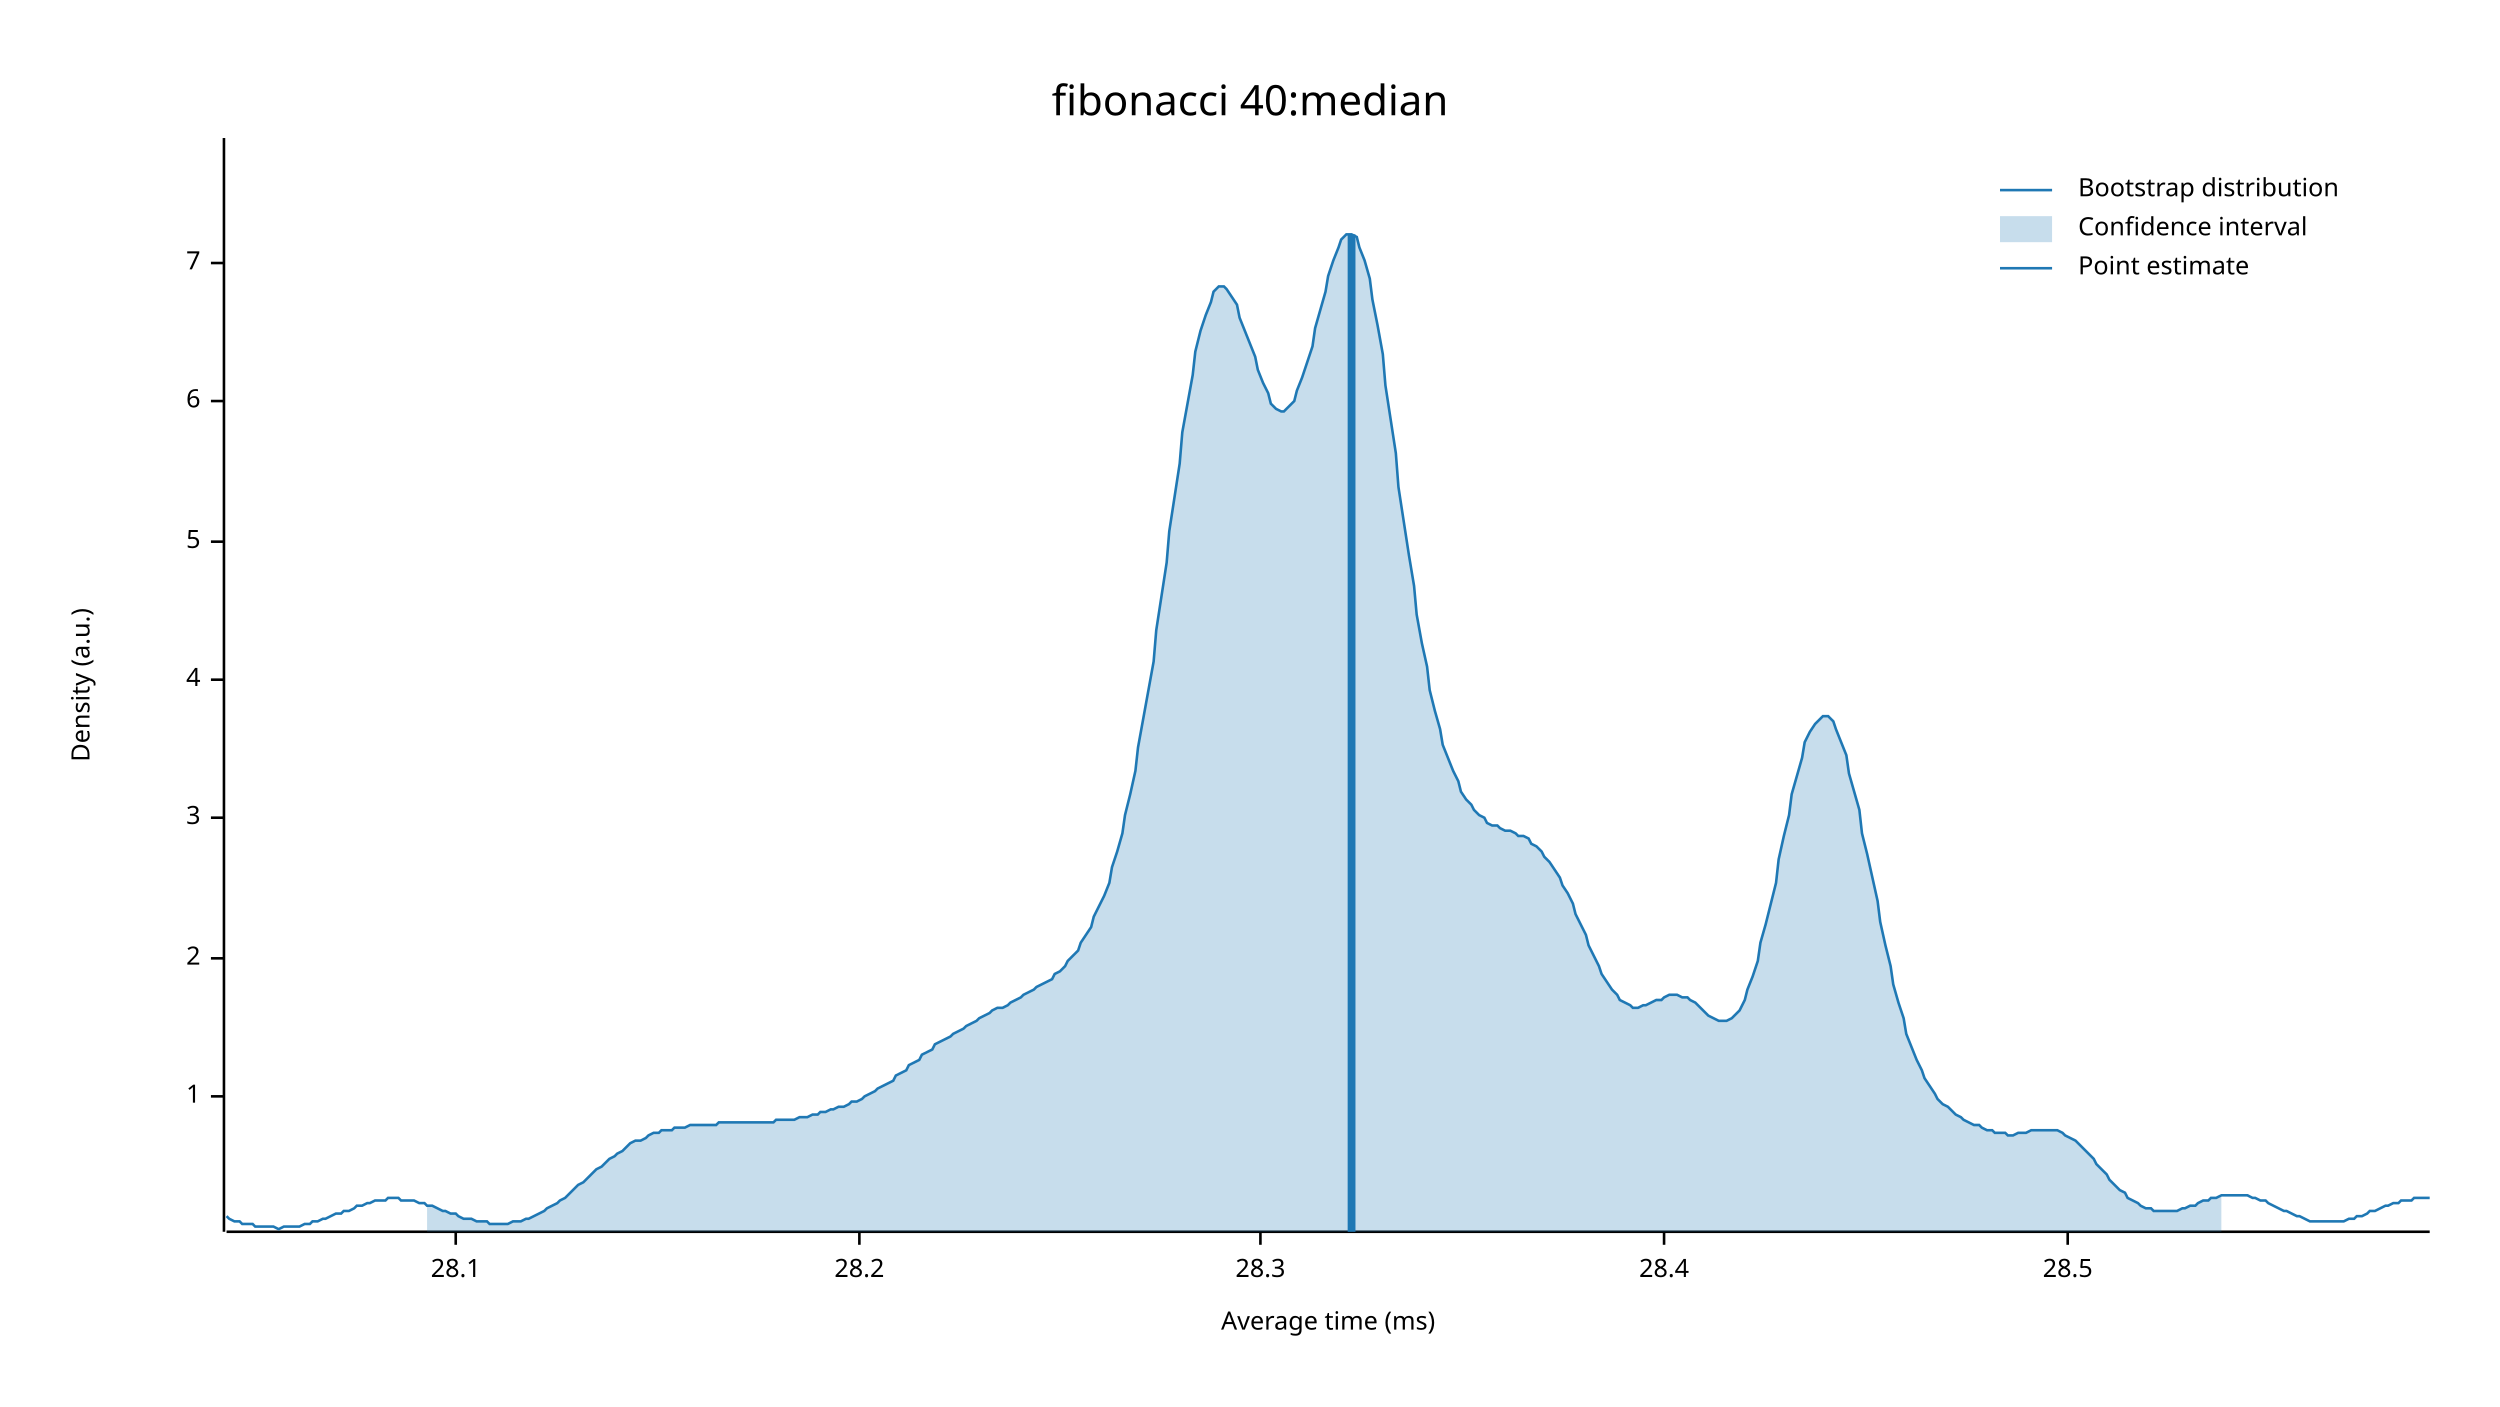
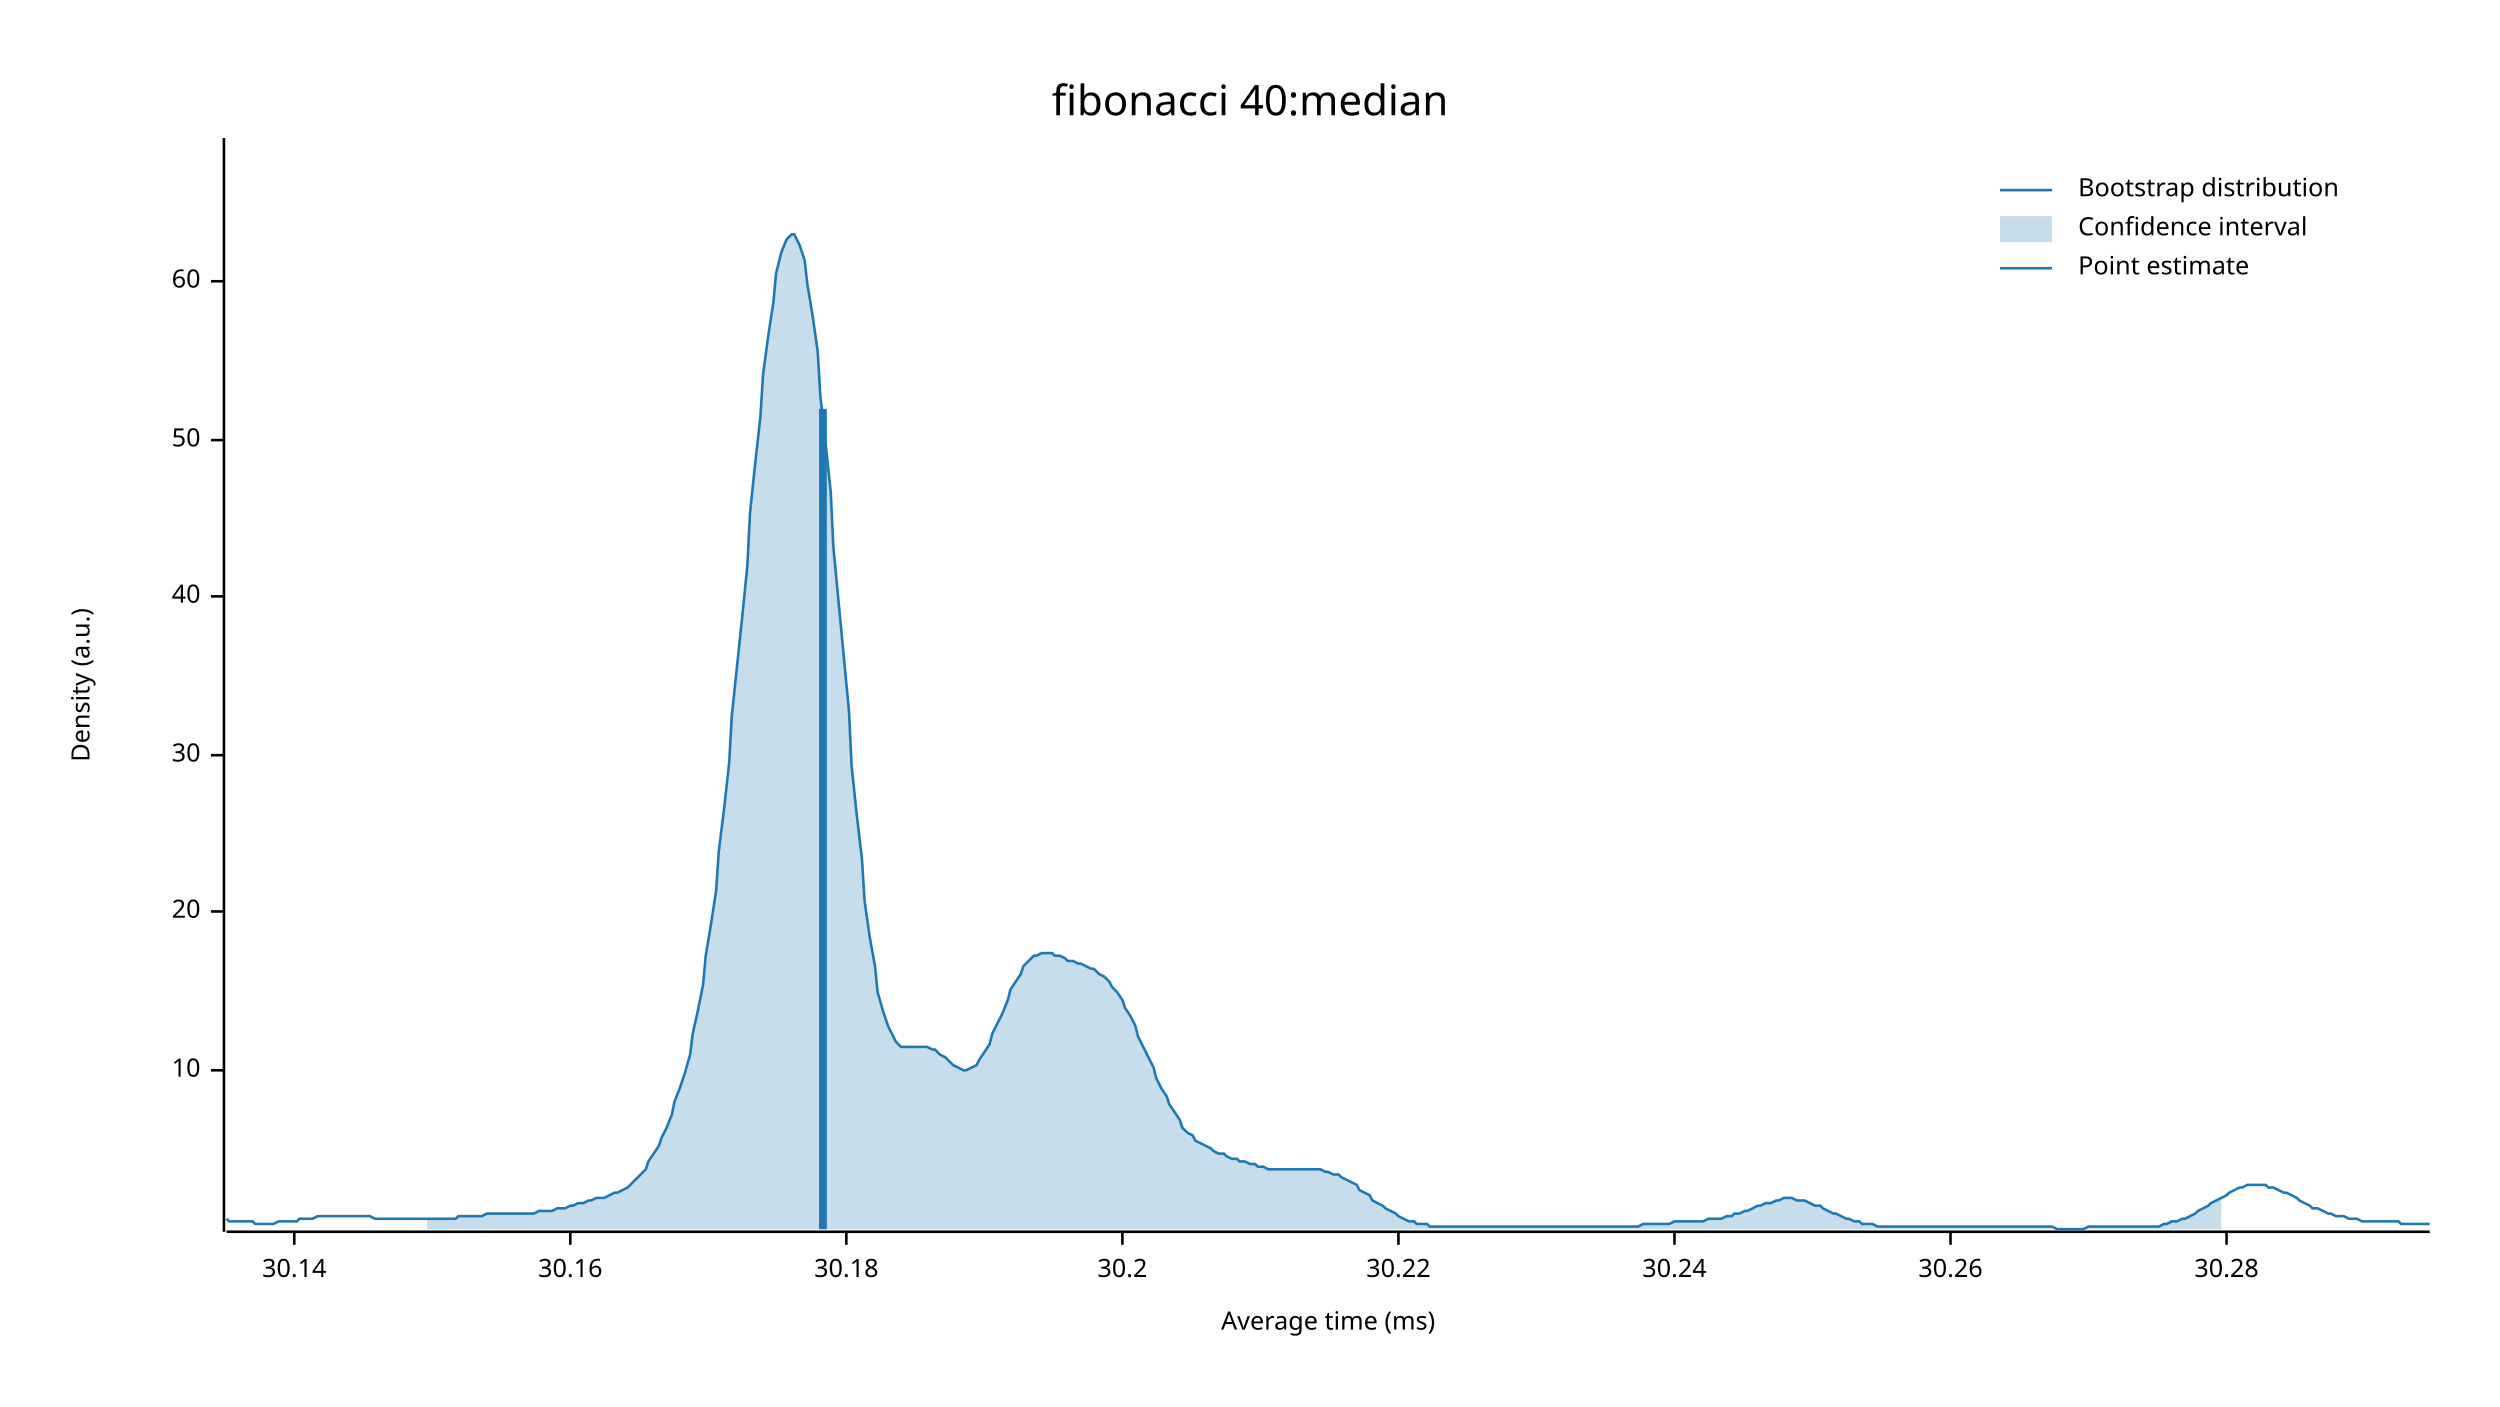
<svg xmlns="http://www.w3.org/2000/svg" width="960" height="540">
  <text x="480" y="32" dy="0.76em" text-anchor="middle" font-family="sans-serif" font-size="16.129" opacity="1" fill="#000000">
fibonacci 40:median
</text>
  <text x="27" y="263" dy="0.76em" text-anchor="middle" font-family="sans-serif" font-size="9.677" opacity="1" fill="#000000" transform="rotate(270, 27, 263)">
Density (a.u.)
</text>
  <text x="510" y="513" dy="-0.5ex" text-anchor="middle" font-family="sans-serif" font-size="9.677" opacity="1" fill="#000000">
Average time (ms)
</text>
  <polyline fill="none" opacity="1" stroke="#000000" stroke-width="1" points="86,53 86,473 " />
-   <text x="77" y="421" dy="0.5ex" text-anchor="end" font-family="sans-serif" font-size="9.677" opacity="1" fill="#000000">
- 1
+   <text x="77" y="411" dy="0.5ex" text-anchor="end" font-family="sans-serif" font-size="9.677" opacity="1" fill="#000000">
+ 10
</text>
-   <polyline fill="none" opacity="1" stroke="#000000" stroke-width="1" points="81,421 86,421 " />
-   <text x="77" y="368" dy="0.5ex" text-anchor="end" font-family="sans-serif" font-size="9.677" opacity="1" fill="#000000">
- 2
+   <polyline fill="none" opacity="1" stroke="#000000" stroke-width="1" points="81,411 86,411 " />
+   <text x="77" y="350" dy="0.5ex" text-anchor="end" font-family="sans-serif" font-size="9.677" opacity="1" fill="#000000">
+ 20
</text>
-   <polyline fill="none" opacity="1" stroke="#000000" stroke-width="1" points="81,368 86,368 " />
-   <text x="77" y="314" dy="0.5ex" text-anchor="end" font-family="sans-serif" font-size="9.677" opacity="1" fill="#000000">
- 3
+   <polyline fill="none" opacity="1" stroke="#000000" stroke-width="1" points="81,350 86,350 " />
+   <text x="77" y="290" dy="0.5ex" text-anchor="end" font-family="sans-serif" font-size="9.677" opacity="1" fill="#000000">
+ 30
</text>
-   <polyline fill="none" opacity="1" stroke="#000000" stroke-width="1" points="81,314 86,314 " />
-   <text x="77" y="261" dy="0.5ex" text-anchor="end" font-family="sans-serif" font-size="9.677" opacity="1" fill="#000000">
- 4
+   <polyline fill="none" opacity="1" stroke="#000000" stroke-width="1" points="81,290 86,290 " />
+   <text x="77" y="229" dy="0.5ex" text-anchor="end" font-family="sans-serif" font-size="9.677" opacity="1" fill="#000000">
+ 40
</text>
-   <polyline fill="none" opacity="1" stroke="#000000" stroke-width="1" points="81,261 86,261 " />
-   <text x="77" y="208" dy="0.5ex" text-anchor="end" font-family="sans-serif" font-size="9.677" opacity="1" fill="#000000">
- 5
+   <polyline fill="none" opacity="1" stroke="#000000" stroke-width="1" points="81,229 86,229 " />
+   <text x="77" y="169" dy="0.5ex" text-anchor="end" font-family="sans-serif" font-size="9.677" opacity="1" fill="#000000">
+ 50
</text>
-   <polyline fill="none" opacity="1" stroke="#000000" stroke-width="1" points="81,208 86,208 " />
-   <text x="77" y="154" dy="0.5ex" text-anchor="end" font-family="sans-serif" font-size="9.677" opacity="1" fill="#000000">
- 6
+   <polyline fill="none" opacity="1" stroke="#000000" stroke-width="1" points="81,169 86,169 " />
+   <text x="77" y="108" dy="0.5ex" text-anchor="end" font-family="sans-serif" font-size="9.677" opacity="1" fill="#000000">
+ 60
</text>
-   <polyline fill="none" opacity="1" stroke="#000000" stroke-width="1" points="81,154 86,154 " />
-   <text x="77" y="101" dy="0.5ex" text-anchor="end" font-family="sans-serif" font-size="9.677" opacity="1" fill="#000000">
- 7
+   <polyline fill="none" opacity="1" stroke="#000000" stroke-width="1" points="81,108 86,108 " />
+   <polyline fill="none" opacity="1" stroke="#000000" stroke-width="1" points="87,473 933,473 " />
+   <text x="113" y="483" dy="0.76em" text-anchor="middle" font-family="sans-serif" font-size="9.677" opacity="1" fill="#000000">
+ 30.14
</text>
-   <polyline fill="none" opacity="1" stroke="#000000" stroke-width="1" points="81,101 86,101 " />
-   <polyline fill="none" opacity="1" stroke="#000000" stroke-width="1" points="87,473 933,473 " />
-   <text x="175" y="483" dy="0.76em" text-anchor="middle" font-family="sans-serif" font-size="9.677" opacity="1" fill="#000000">
- 28.1
+   <polyline fill="none" opacity="1" stroke="#000000" stroke-width="1" points="113,473 113,478 " />
+   <text x="219" y="483" dy="0.76em" text-anchor="middle" font-family="sans-serif" font-size="9.677" opacity="1" fill="#000000">
+ 30.16
</text>
-   <polyline fill="none" opacity="1" stroke="#000000" stroke-width="1" points="175,473 175,478 " />
-   <text x="330" y="483" dy="0.76em" text-anchor="middle" font-family="sans-serif" font-size="9.677" opacity="1" fill="#000000">
- 28.2
+   <polyline fill="none" opacity="1" stroke="#000000" stroke-width="1" points="219,473 219,478 " />
+   <text x="325" y="483" dy="0.76em" text-anchor="middle" font-family="sans-serif" font-size="9.677" opacity="1" fill="#000000">
+ 30.18
</text>
-   <polyline fill="none" opacity="1" stroke="#000000" stroke-width="1" points="330,473 330,478 " />
-   <text x="484" y="483" dy="0.76em" text-anchor="middle" font-family="sans-serif" font-size="9.677" opacity="1" fill="#000000">
- 28.3
+   <polyline fill="none" opacity="1" stroke="#000000" stroke-width="1" points="325,473 325,478 " />
+   <text x="431" y="483" dy="0.76em" text-anchor="middle" font-family="sans-serif" font-size="9.677" opacity="1" fill="#000000">
+ 30.2
</text>
-   <polyline fill="none" opacity="1" stroke="#000000" stroke-width="1" points="484,473 484,478 " />
-   <text x="639" y="483" dy="0.76em" text-anchor="middle" font-family="sans-serif" font-size="9.677" opacity="1" fill="#000000">
- 28.4
+   <polyline fill="none" opacity="1" stroke="#000000" stroke-width="1" points="431,473 431,478 " />
+   <text x="537" y="483" dy="0.76em" text-anchor="middle" font-family="sans-serif" font-size="9.677" opacity="1" fill="#000000">
+ 30.22
</text>
-   <polyline fill="none" opacity="1" stroke="#000000" stroke-width="1" points="639,473 639,478 " />
-   <text x="794" y="483" dy="0.76em" text-anchor="middle" font-family="sans-serif" font-size="9.677" opacity="1" fill="#000000">
- 28.5
+   <polyline fill="none" opacity="1" stroke="#000000" stroke-width="1" points="537,473 537,478 " />
+   <text x="643" y="483" dy="0.76em" text-anchor="middle" font-family="sans-serif" font-size="9.677" opacity="1" fill="#000000">
+ 30.24
</text>
-   <polyline fill="none" opacity="1" stroke="#000000" stroke-width="1" points="794,473 794,478 " />
-   <polyline fill="none" opacity="1" stroke="#1F78B4" stroke-width="1" points="87,467 88,468 90,469 92,469 93,470 95,470 97,470 98,471 100,471 102,471 103,471 105,471 107,472 109,471 110,471 112,471 114,471 115,471 117,470 119,470 120,469 122,469 124,468 125,468 127,467 129,466 131,466 132,465 134,465 136,464 137,463 139,463 141,462 142,462 144,461 146,461 148,461 149,460 151,460 153,460 154,461 156,461 158,461 159,461 161,462 163,462 164,463 166,463 168,464 170,465 171,465 173,466 175,466 176,467 178,468 180,468 181,468 183,469 185,469 187,469 188,470 190,470 192,470 193,470 195,470 197,469 198,469 200,469 202,468 203,468 205,467 207,466 209,465 210,464 212,463 214,462 215,461 217,460 219,458 220,457 222,455 224,454 226,452 227,451 229,449 231,448 232,447 234,445 236,444 237,443 239,442 241,440 242,439 244,438 246,438 248,437 249,436 251,435 253,435 254,434 256,434 258,434 259,433 261,433 263,433 265,432 266,432 268,432 270,432 271,432 273,432 275,432 276,431 278,431 280,431 281,431 283,431 285,431 287,431 288,431 290,431 292,431 293,431 295,431 297,431 298,430 300,430 302,430 304,430 305,430 307,429 309,429 310,429 312,428 314,428 315,427 317,427 319,426 320,426 322,425 324,425 326,424 327,423 329,423 331,422 332,421 334,420 336,419 337,418 339,417 341,416 343,415 344,413 346,412 348,411 349,409 351,408 353,407 354,405 356,404 358,403 359,401 361,400 363,399 365,398 366,397 368,396 370,395 371,394 373,393 375,392 376,391 378,390 380,389 381,388 383,387 385,387 387,386 388,385 390,384 392,383 393,382 395,381 397,380 398,379 400,378 402,377 404,376 405,374 407,373 409,371 410,369 412,367 414,365 415,362 417,359 419,356 420,352 422,348 424,344 426,339 427,333 429,327 431,320 432,313 434,305 436,296 437,287 439,276 441,265 443,254 444,242 446,229 448,216 449,204 451,191 453,178 454,166 456,155 458,144 459,135 461,127 463,121 465,116 466,112 468,110 470,110 471,111 473,114 475,117 476,122 478,127 480,132 482,137 483,142 485,147 487,151 488,155 490,157 492,158 493,158 495,156 497,154 498,150 500,145 502,139 504,133 505,126 507,119 509,112 510,106 512,100 514,95 515,92 517,90 519,90 521,91 522,95 524,100 526,107 527,115 529,125 531,136 532,148 534,161 536,174 537,187 539,200 541,213 543,225 544,236 546,247 548,256 549,265 551,273 553,280 554,286 556,291 558,296 560,300 561,304 563,307 565,309 566,311 568,313 570,314 571,316 573,317 575,317 576,318 578,319 580,319 582,320 583,321 585,321 587,322 588,324 590,325 592,327 593,329 595,331 597,334 599,337 600,340 602,343 604,347 605,351 607,355 609,359 610,363 612,367 614,371 615,374 617,377 619,380 621,382 622,384 624,385 626,386 627,387 629,387 631,386 632,386 634,385 636,384 638,384 639,383 641,382 643,382 644,382 646,383 648,383 649,384 651,385 653,387 654,388 656,390 658,391 660,392 661,392 663,392 665,391 666,390 668,388 670,384 671,380 673,375 675,369 676,362 678,355 680,347 682,339 683,330 685,321 687,313 688,305 690,298 692,291 693,285 695,281 697,278 699,276 700,275 702,275 704,277 705,280 707,285 709,290 710,297 712,304 714,311 715,320 717,328 719,337 721,346 722,354 724,363 726,371 727,378 729,385 731,391 732,397 734,402 736,407 738,411 739,414 741,417 743,420 744,422 746,424 748,425 749,426 751,428 753,429 754,430 756,431 758,432 760,432 761,433 763,434 765,434 766,435 768,435 770,435 771,436 773,436 775,435 777,435 778,435 780,434 782,434 783,434 785,434 787,434 788,434 790,434 792,435 793,436 795,437 797,438 799,440 800,441 802,443 804,445 805,447 807,449 809,451 810,453 812,455 814,457 816,458 817,460 819,461 821,462 822,463 824,464 826,464 827,465 829,465 831,465 832,465 834,465 836,465 838,464 839,464 841,463 843,463 844,462 846,461 848,461 849,460 851,460 853,459 855,459 856,459 858,459 860,459 861,459 863,459 865,460 866,460 868,461 870,461 871,462 873,463 875,464 877,465 878,465 880,466 882,467 883,467 885,468 887,469 888,469 890,469 892,469 894,469 895,469 897,469 899,469 900,469 902,468 904,468 905,467 907,467 909,466 910,465 912,465 914,464 916,463 917,463 919,462 921,462 922,461 924,461 926,461 927,460 929,460 931,460 933,460 " />
-   <polygon opacity="0.25" fill="#1F78B4" points="164,463 166,463 168,464 170,465 171,465 173,466 175,466 176,467 178,468 180,468 181,468 183,469 185,469 187,469 188,470 190,470 192,470 193,470 195,470 197,469 198,469 200,469 202,468 203,468 205,467 207,466 209,465 210,464 212,463 214,462 215,461 217,460 219,458 220,457 222,455 224,454 226,452 227,451 229,449 231,448 232,447 234,445 236,444 237,443 239,442 241,440 242,439 244,438 246,438 248,437 249,436 251,435 253,435 254,434 256,434 258,434 259,433 261,433 263,433 265,432 266,432 268,432 270,432 271,432 273,432 275,432 276,431 278,431 280,431 281,431 283,431 285,431 287,431 288,431 290,431 292,431 293,431 295,431 297,431 298,430 300,430 302,430 304,430 305,430 307,429 309,429 310,429 312,428 314,428 315,427 317,427 319,426 320,426 322,425 324,425 326,424 327,423 329,423 331,422 332,421 334,420 336,419 337,418 339,417 341,416 343,415 344,413 346,412 348,411 349,409 351,408 353,407 354,405 356,404 358,403 359,401 361,400 363,399 365,398 366,397 368,396 370,395 371,394 373,393 375,392 376,391 378,390 380,389 381,388 383,387 385,387 387,386 388,385 390,384 392,383 393,382 395,381 397,380 398,379 400,378 402,377 404,376 405,374 407,373 409,371 410,369 412,367 414,365 415,362 417,359 419,356 420,352 422,348 424,344 426,339 427,333 429,327 431,320 432,313 434,305 436,296 437,287 439,276 441,265 443,254 444,242 446,229 448,216 449,204 451,191 453,178 454,166 456,155 458,144 459,135 461,127 463,121 465,116 466,112 468,110 470,110 471,111 473,114 475,117 476,122 478,127 480,132 482,137 483,142 485,147 487,151 488,155 490,157 492,158 493,158 495,156 497,154 498,150 500,145 502,139 504,133 505,126 507,119 509,112 510,106 512,100 514,95 515,92 517,90 519,90 521,91 522,95 524,100 526,107 527,115 529,125 531,136 532,148 534,161 536,174 537,187 539,200 541,213 543,225 544,236 546,247 548,256 549,265 551,273 553,280 554,286 556,291 558,296 560,300 561,304 563,307 565,309 566,311 568,313 570,314 571,316 573,317 575,317 576,318 578,319 580,319 582,320 583,321 585,321 587,322 588,324 590,325 592,327 593,329 595,331 597,334 599,337 600,340 602,343 604,347 605,351 607,355 609,359 610,363 612,367 614,371 615,374 617,377 619,380 621,382 622,384 624,385 626,386 627,387 629,387 631,386 632,386 634,385 636,384 638,384 639,383 641,382 643,382 644,382 646,383 648,383 649,384 651,385 653,387 654,388 656,390 658,391 660,392 661,392 663,392 665,391 666,390 668,388 670,384 671,380 673,375 675,369 676,362 678,355 680,347 682,339 683,330 685,321 687,313 688,305 690,298 692,291 693,285 695,281 697,278 699,276 700,275 702,275 704,277 705,280 707,285 709,290 710,297 712,304 714,311 715,320 717,328 719,337 721,346 722,354 724,363 726,371 727,378 729,385 731,391 732,397 734,402 736,407 738,411 739,414 741,417 743,420 744,422 746,424 748,425 749,426 751,428 753,429 754,430 756,431 758,432 760,432 761,433 763,434 765,434 766,435 768,435 770,435 771,436 773,436 775,435 777,435 778,435 780,434 782,434 783,434 785,434 787,434 788,434 790,434 792,435 793,436 795,437 797,438 799,440 800,441 802,443 804,445 805,447 807,449 809,451 810,453 812,455 814,457 816,458 817,460 819,461 821,462 822,463 824,464 826,464 827,465 829,465 831,465 832,465 834,465 836,465 838,464 839,464 841,463 843,463 844,462 846,461 848,461 849,460 851,460 853,459 853,473 164,473 " />
-   <polyline fill="none" opacity="1" stroke="#1F78B4" stroke-width="3" points="519,473 519,90 " />
+   <polyline fill="none" opacity="1" stroke="#000000" stroke-width="1" points="643,473 643,478 " />
+   <text x="749" y="483" dy="0.76em" text-anchor="middle" font-family="sans-serif" font-size="9.677" opacity="1" fill="#000000">
+ 30.26
+ </text>
+   <polyline fill="none" opacity="1" stroke="#000000" stroke-width="1" points="749,473 749,478 " />
+   <text x="855" y="483" dy="0.76em" text-anchor="middle" font-family="sans-serif" font-size="9.677" opacity="1" fill="#000000">
+ 30.28
+ </text>
+   <polyline fill="none" opacity="1" stroke="#000000" stroke-width="1" points="855,473 855,478 " />
+   <polyline fill="none" opacity="1" stroke="#1F78B4" stroke-width="1" points="87,468 88,469 90,469 92,469 93,469 95,469 97,469 98,470 100,470 102,470 103,470 105,470 107,469 109,469 110,469 112,469 114,469 115,468 117,468 119,468 120,468 122,467 124,467 125,467 127,467 129,467 131,467 132,467 134,467 136,467 137,467 139,467 141,467 142,467 144,468 146,468 148,468 149,468 151,468 153,468 154,468 156,468 158,468 159,468 161,468 163,468 164,468 166,468 168,468 170,468 171,468 173,468 175,468 176,467 178,467 180,467 181,467 183,467 185,467 187,466 188,466 190,466 192,466 193,466 195,466 197,466 198,466 200,466 202,466 203,466 205,466 207,465 209,465 210,465 212,465 214,464 215,464 217,464 219,463 220,463 222,462 224,462 226,461 227,461 229,460 231,460 232,460 234,459 236,458 237,458 239,457 241,456 242,455 244,453 246,451 248,449 249,446 251,443 253,440 254,437 256,433 258,428 259,423 261,418 263,412 265,405 266,397 268,388 270,378 271,367 273,355 275,342 276,327 278,311 280,293 281,275 283,256 285,237 287,217 288,197 290,178 292,160 293,144 295,129 297,116 298,105 300,97 302,92 304,90 305,90 307,94 309,100 310,109 312,121 314,135 315,152 317,170 319,189 320,210 322,231 324,252 326,273 327,294 329,313 331,330 332,346 334,360 336,371 337,381 339,388 341,394 343,398 344,400 346,402 348,402 349,402 351,402 353,402 354,402 356,402 358,403 359,403 361,405 363,406 365,408 366,409 368,410 370,411 371,411 373,410 375,409 376,407 378,404 380,401 381,397 383,393 385,389 387,384 388,380 390,377 392,374 393,371 395,369 397,367 398,367 400,366 402,366 404,366 405,367 407,367 409,368 410,369 412,369 414,370 415,370 417,371 419,372 420,372 422,374 424,375 426,377 427,379 429,381 431,384 432,387 434,390 436,394 437,398 439,402 441,406 443,410 444,414 446,418 448,421 449,424 451,427 453,430 454,433 456,435 458,436 459,438 461,439 463,440 465,441 466,442 468,443 470,443 471,444 473,445 475,445 476,446 478,446 480,447 482,447 483,448 485,448 487,449 488,449 490,449 492,449 493,449 495,449 497,449 498,449 500,449 502,449 504,449 505,449 507,449 509,450 510,450 512,451 514,451 515,452 517,453 519,454 521,455 522,457 524,458 526,459 527,461 529,462 531,463 532,464 534,465 536,466 537,467 539,468 541,469 543,469 544,470 546,470 548,470 549,471 551,471 553,471 554,471 556,471 558,471 560,471 561,471 563,471 565,471 566,471 568,471 570,471 571,471 573,471 575,471 576,471 578,471 580,471 582,471 583,471 585,471 587,471 588,471 590,471 592,471 593,471 595,471 597,471 599,471 600,471 602,471 604,471 605,471 607,471 609,471 610,471 612,471 614,471 615,471 617,471 619,471 621,471 622,471 624,471 626,471 627,471 629,471 631,470 632,470 634,470 636,470 638,470 639,470 641,470 643,469 644,469 646,469 648,469 649,469 651,469 653,469 654,469 656,468 658,468 660,468 661,468 663,467 665,467 666,466 668,466 670,465 671,465 673,464 675,463 676,463 678,462 680,462 682,461 683,461 685,460 687,460 688,460 690,461 692,461 693,461 695,462 697,463 699,463 700,464 702,465 704,466 705,466 707,467 709,468 710,468 712,469 714,469 715,470 717,470 719,470 721,471 722,471 724,471 726,471 727,471 729,471 731,471 732,471 734,471 736,471 738,471 739,471 741,471 743,471 744,471 746,471 748,471 749,471 751,471 753,471 754,471 756,471 758,471 760,471 761,471 763,471 765,471 766,471 768,471 770,471 771,471 773,471 775,471 777,471 778,471 780,471 782,471 783,471 785,471 787,471 788,471 790,472 792,472 793,472 795,472 797,472 799,472 800,472 802,471 804,471 805,471 807,471 809,471 810,471 812,471 814,471 816,471 817,471 819,471 821,471 822,471 824,471 826,471 827,471 829,471 831,470 832,470 834,469 836,469 838,468 839,468 841,467 843,466 844,465 846,464 848,463 849,462 851,461 853,460 855,459 856,458 858,457 860,456 861,456 863,455 865,455 866,455 868,455 870,455 871,456 873,456 875,457 877,458 878,458 880,459 882,460 883,461 885,462 887,463 888,464 890,464 892,465 894,466 895,466 897,467 899,467 900,467 902,468 904,468 905,468 907,469 909,469 910,469 912,469 914,469 916,469 917,469 919,469 921,469 922,470 924,470 926,470 927,470 929,470 931,470 933,470 " />
+   <polygon opacity="0.25" fill="#1F78B4" points="164,468 166,468 168,468 170,468 171,468 173,468 175,468 176,467 178,467 180,467 181,467 183,467 185,467 187,466 188,466 190,466 192,466 193,466 195,466 197,466 198,466 200,466 202,466 203,466 205,466 207,465 209,465 210,465 212,465 214,464 215,464 217,464 219,463 220,463 222,462 224,462 226,461 227,461 229,460 231,460 232,460 234,459 236,458 237,458 239,457 241,456 242,455 244,453 246,451 248,449 249,446 251,443 253,440 254,437 256,433 258,428 259,423 261,418 263,412 265,405 266,397 268,388 270,378 271,367 273,355 275,342 276,327 278,311 280,293 281,275 283,256 285,237 287,217 288,197 290,178 292,160 293,144 295,129 297,116 298,105 300,97 302,92 304,90 305,90 307,94 309,100 310,109 312,121 314,135 315,152 317,170 319,189 320,210 322,231 324,252 326,273 327,294 329,313 331,330 332,346 334,360 336,371 337,381 339,388 341,394 343,398 344,400 346,402 348,402 349,402 351,402 353,402 354,402 356,402 358,403 359,403 361,405 363,406 365,408 366,409 368,410 370,411 371,411 373,410 375,409 376,407 378,404 380,401 381,397 383,393 385,389 387,384 388,380 390,377 392,374 393,371 395,369 397,367 398,367 400,366 402,366 404,366 405,367 407,367 409,368 410,369 412,369 414,370 415,370 417,371 419,372 420,372 422,374 424,375 426,377 427,379 429,381 431,384 432,387 434,390 436,394 437,398 439,402 441,406 443,410 444,414 446,418 448,421 449,424 451,427 453,430 454,433 456,435 458,436 459,438 461,439 463,440 465,441 466,442 468,443 470,443 471,444 473,445 475,445 476,446 478,446 480,447 482,447 483,448 485,448 487,449 488,449 490,449 492,449 493,449 495,449 497,449 498,449 500,449 502,449 504,449 505,449 507,449 509,450 510,450 512,451 514,451 515,452 517,453 519,454 521,455 522,457 524,458 526,459 527,461 529,462 531,463 532,464 534,465 536,466 537,467 539,468 541,469 543,469 544,470 546,470 548,470 549,471 551,471 553,471 554,471 556,471 558,471 560,471 561,471 563,471 565,471 566,471 568,471 570,471 571,471 573,471 575,471 576,471 578,471 580,471 582,471 583,471 585,471 587,471 588,471 590,471 592,471 593,471 595,471 597,471 599,471 600,471 602,471 604,471 605,471 607,471 609,471 610,471 612,471 614,471 615,471 617,471 619,471 621,471 622,471 624,471 626,471 627,471 629,471 631,470 632,470 634,470 636,470 638,470 639,470 641,470 643,469 644,469 646,469 648,469 649,469 651,469 653,469 654,469 656,468 658,468 660,468 661,468 663,467 665,467 666,466 668,466 670,465 671,465 673,464 675,463 676,463 678,462 680,462 682,461 683,461 685,460 687,460 688,460 690,461 692,461 693,461 695,462 697,463 699,463 700,464 702,465 704,466 705,466 707,467 709,468 710,468 712,469 714,469 715,470 717,470 719,470 721,471 722,471 724,471 726,471 727,471 729,471 731,471 732,471 734,471 736,471 738,471 739,471 741,471 743,471 744,471 746,471 748,471 749,471 751,471 753,471 754,471 756,471 758,471 760,471 761,471 763,471 765,471 766,471 768,471 770,471 771,471 773,471 775,471 777,471 778,471 780,471 782,471 783,471 785,471 787,471 788,471 790,472 792,472 793,472 795,472 797,472 799,472 800,472 802,471 804,471 805,471 807,471 809,471 810,471 812,471 814,471 816,471 817,471 819,471 821,471 822,471 824,471 826,471 827,471 829,471 831,470 832,470 834,469 836,469 838,468 839,468 841,467 843,466 844,465 846,464 848,463 849,462 851,461 853,460 853,472 164,472 " />
+   <polyline fill="none" opacity="1" stroke="#1F78B4" stroke-width="3" points="316,472 316,157 " />
  <text x="798" y="68" dy="0.76em" text-anchor="start" font-family="sans-serif" font-size="9.677" opacity="1" fill="#000000">
Bootstrap distribution
</text>
  <text x="798" y="83" dy="0.76em" text-anchor="start" font-family="sans-serif" font-size="9.677" opacity="1" fill="#000000">
Confidence interval
</text>
  <text x="798" y="98" dy="0.76em" text-anchor="start" font-family="sans-serif" font-size="9.677" opacity="1" fill="#000000">
Point estimate
</text>
  <polyline fill="none" opacity="1" stroke="#1F78B4" stroke-width="1" points="768,73 788,73 " />
  <rect x="768" y="83" width="20" height="10" opacity="0.25" fill="#1F78B4" stroke="none" />
  <polyline fill="none" opacity="1" stroke="#1F78B4" stroke-width="1" points="768,103 788,103 " />
</svg>
